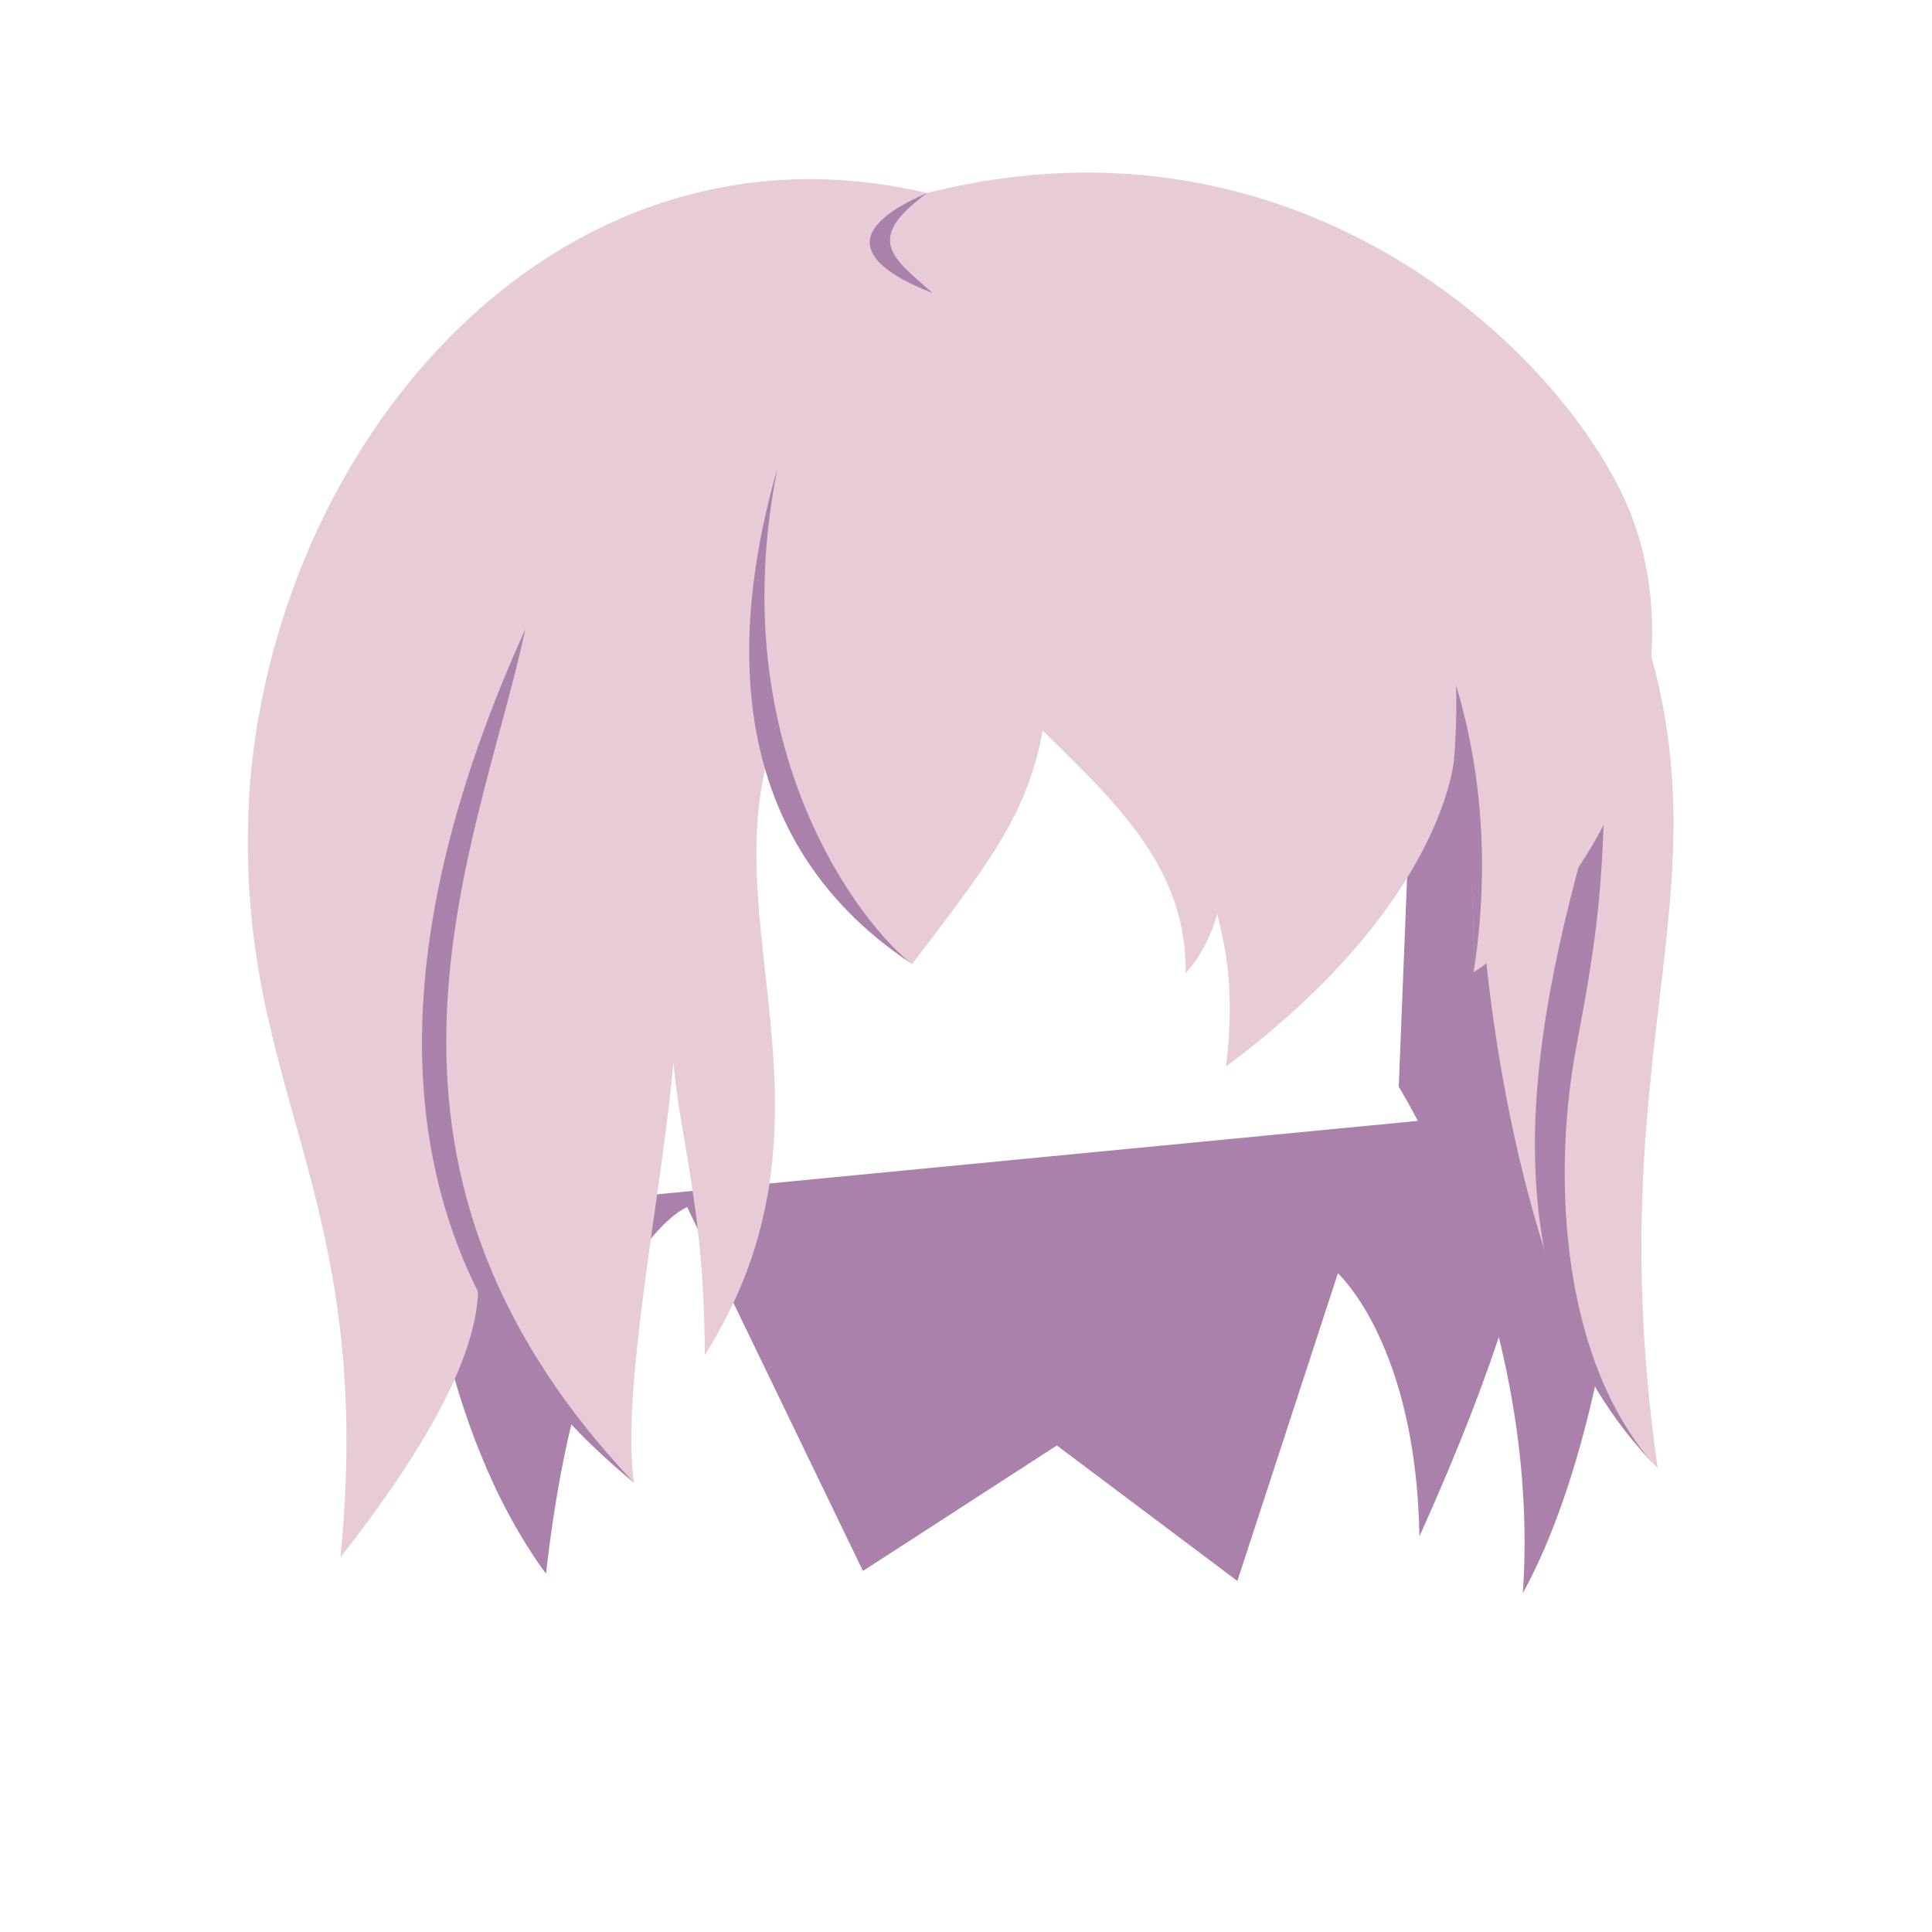
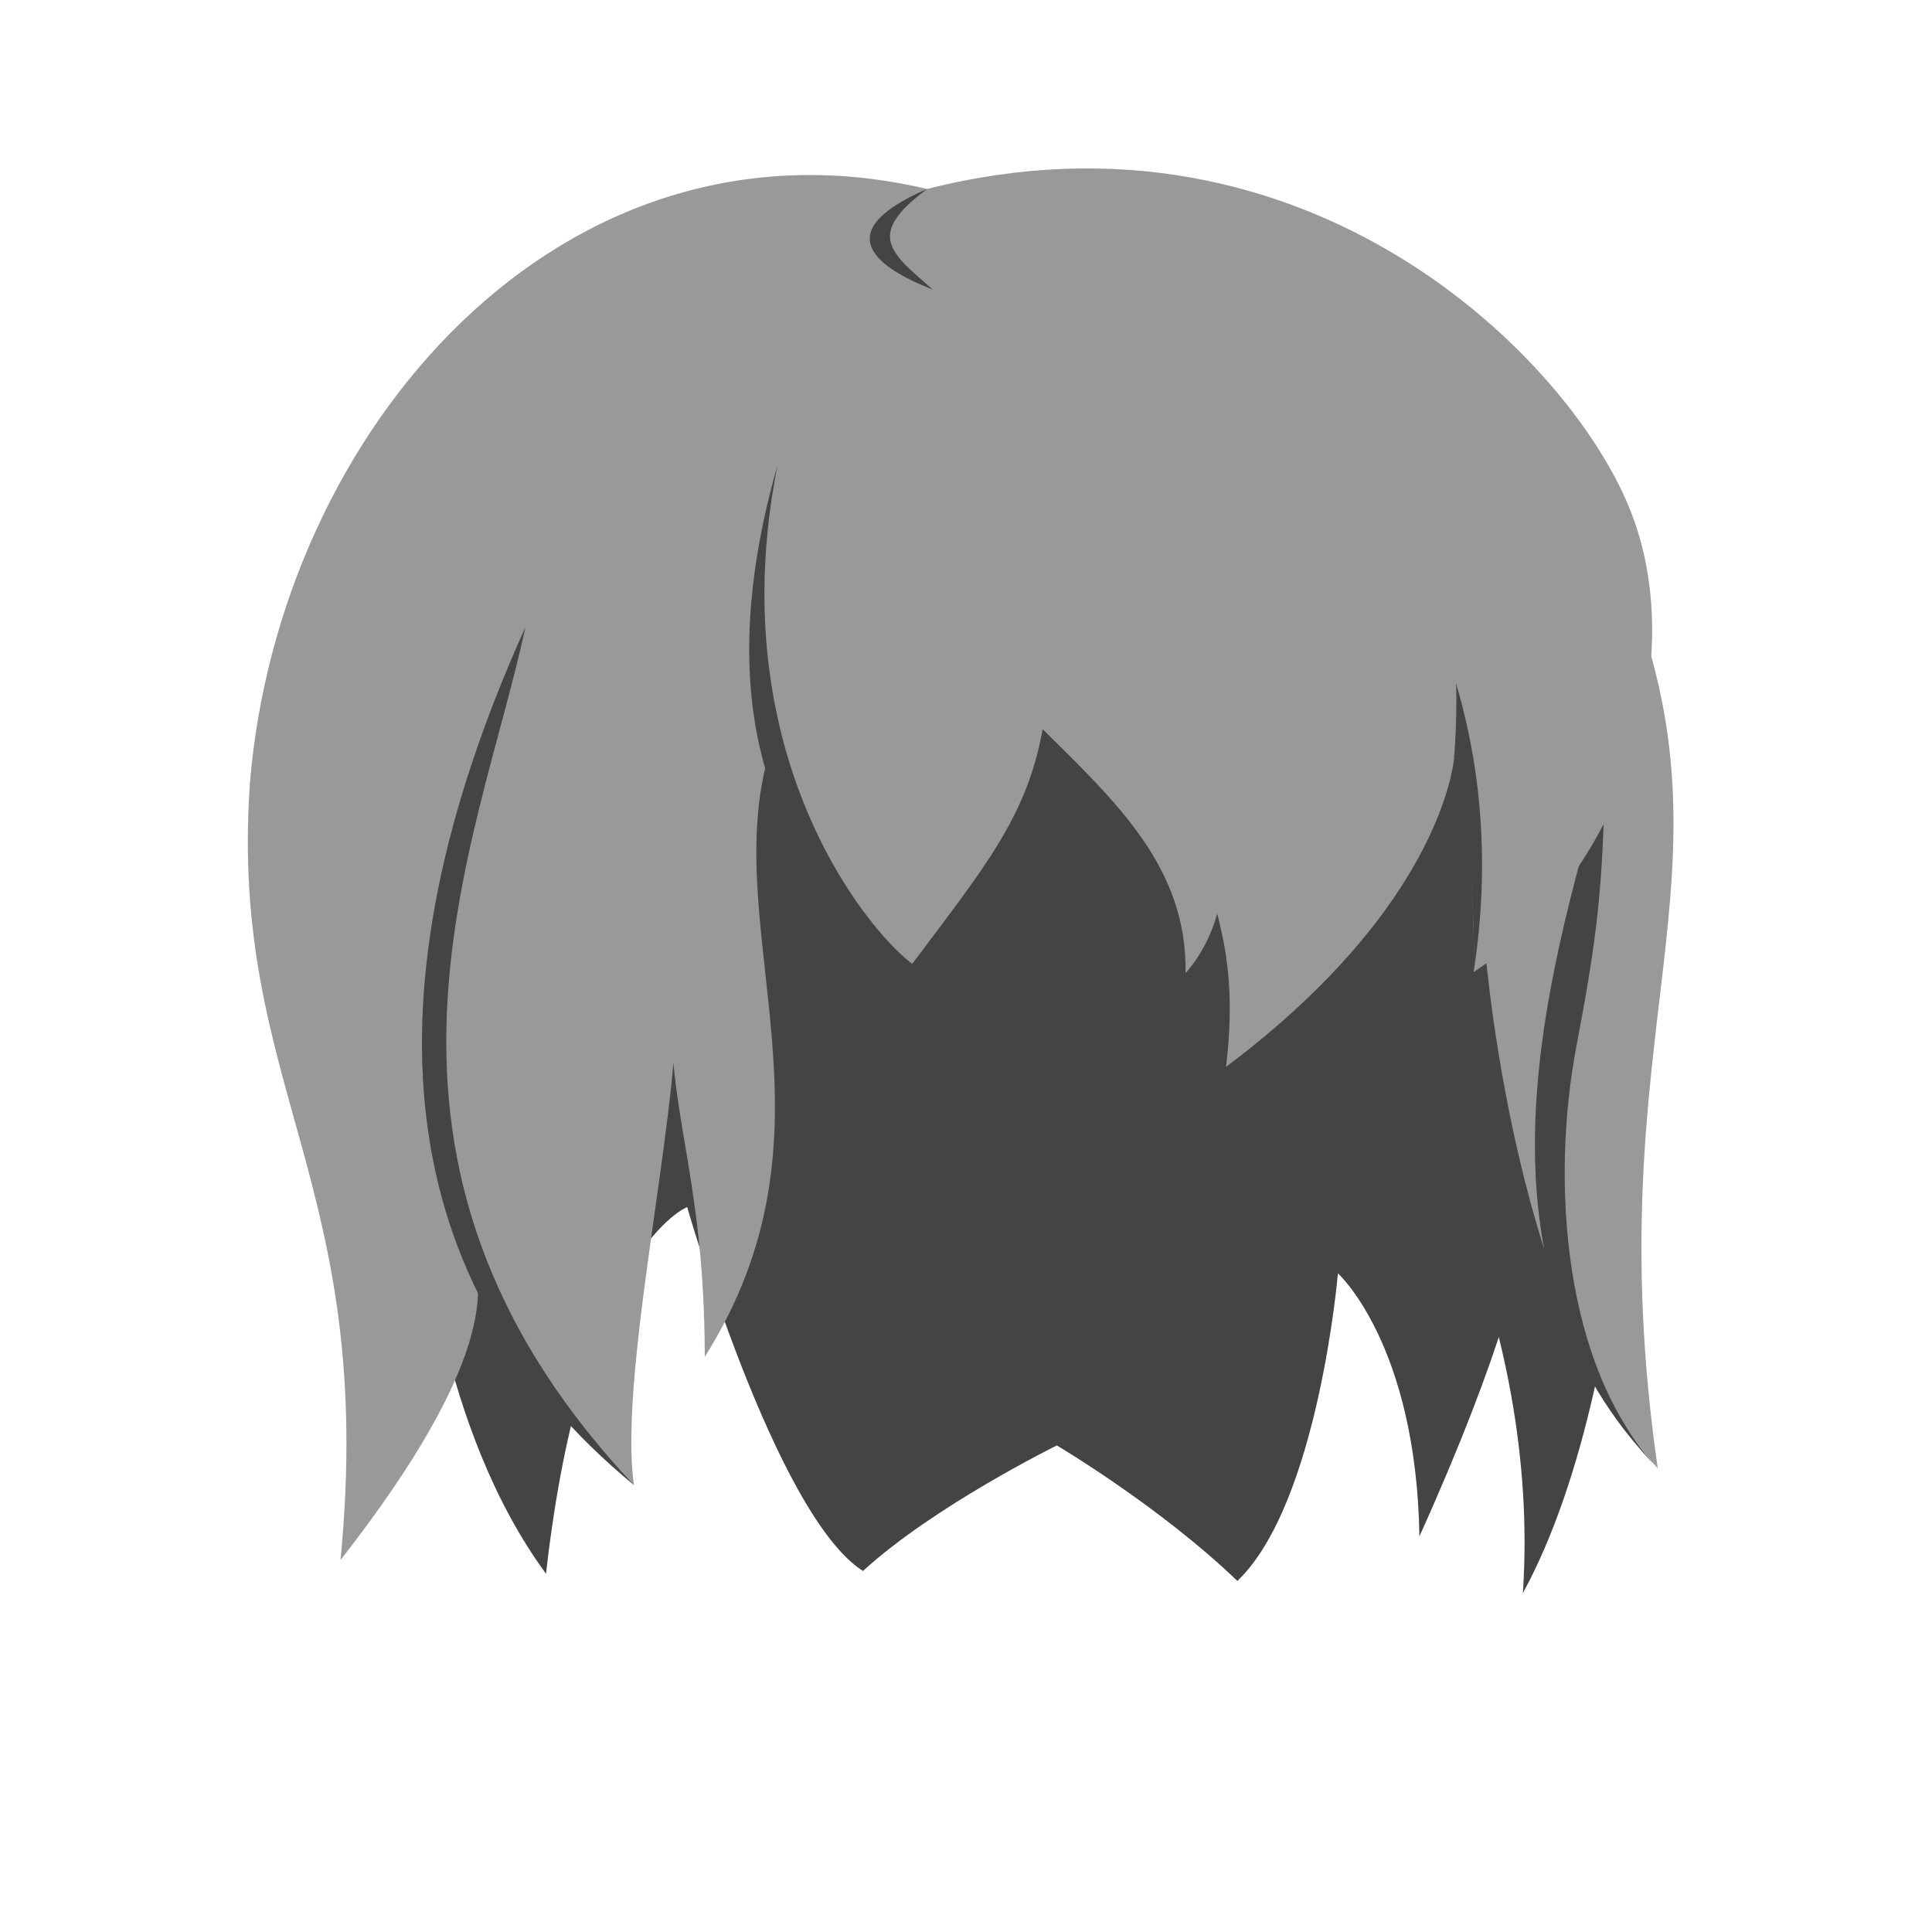
<svg xmlns="http://www.w3.org/2000/svg" xmlns:ns1="https://auroratide.com/carica" id="hair" ns1:material="hair" viewBox="0 0 1000 1000">
  <g ns1:layer="behind-body">
-     <path d="M 723.984,562.478 734.312,303.979 c 0,0 66.051,-44.477 95.393,61.884 29.342,106.361 20.681,345.008 -41.467,458.737 9.683,-144.347 -64.254,-262.122 -64.254,-262.122 z" ns1:shade="dark" fill="#aa81aa" />
-     <path d="m 219.306,629.838 c 0,0 7.322,108.432 63.308,184.739 19.062,-168.912 73.06,-189.796 73.06,-189.796 l 90.995,188.35 100.359,-64.969 93.432,70.143 52.046,-159.253 c 0,0 40.599,36.761 42.178,136.182 85.571,-189.64 55.348,-220.49 55.348,-220.49 z" ns1:shade="dark" fill="#aa81aa" />
+     <path d="M 723.984,562.478 734.312,303.979 c 0,0 66.051,-44.477 95.393,61.884 29.342,106.361 20.681,345.008 -41.467,458.737 9.683,-144.347 -64.254,-262.122 -64.254,-262.122 z" ns1:shade="dark" fill="#444444" />
+     <path d="m 219.306,629.838 c 0,0 7.322,108.432 63.308,184.739 19.062,-168.912 73.06,-189.796 73.06,-189.796 0,0 45.773,159.643 90.995,188.35 36.96,-33.799 100.359,-64.969 100.359,-64.969 0,0 53.463,31.65 93.432,70.143 41.948,-40.131 52.046,-159.253 52.046,-159.253 0,0 40.599,36.761 42.178,136.182 85.571,-189.64 55.348,-220.49 55.348,-220.49 0,0 -98.314,-403.596 -336.275,-367.018 -208.535,32.055 -234.451,422.114 -234.451,422.114 z" ns1:shade="dark" fill="#444444" />
  </g>
  <g ns1:layer="behind-head">
-     <path d="m 858.041,759.957 c -77.566,-86.51 -90.241,-278.562 -90.241,-278.562 0,0 -8.63,-185.867 73.75,-180.348 61.897,153.858 -16.388,230.721 16.491,458.91 z" fill="#e7ccd8" />
-     <path d="M 858.041,759.957 C 757.916,657.685 798.043,512.185 830.785,400.139 c -1.265,60.869 -3.96,84.019 -14.886,141.706 -13.199,69.686 -6.973,165.601 42.141,218.111 z" ns1:shade="dark" fill="#aa81aa" />
+     <path d="m 858.041,759.957 c -77.566,-86.51 -90.241,-278.562 -90.241,-278.562 0,0 -8.63,-185.867 73.75,-180.348 61.897,153.858 -16.388,230.721 16.491,458.91 z" fill="#999999" />
+     <path d="M 858.041,759.957 C 757.916,657.685 798.043,512.185 830.785,400.139 c -1.265,60.869 -3.96,84.019 -14.886,141.706 -13.199,69.686 -6.973,165.601 42.141,218.111 z" ns1:shade="dark" fill="#444444" />
  </g>
  <g ns1:layer="afore-head">
-     <path d="m 634.592,552.036 c 114.311,-85.332 118.14,-160.187 118.14,-160.187 0,0 11.158,42.277 10.015,111.373 C 837.483,454.486 874.826,346.592 844.686,267.503 814.547,188.413 677.024,49.975 479.881,99.91 290.731,55.524 144.229,224.003 129.333,406.206 c -10.825,157.327 66.045,204.758 46.907,399.836 82.132,-104.568 71.969,-141.067 69.513,-155.792 3.776,21.658 19.375,59.11 82.398,117.205 -8.991,-61.408 29.182,-214.816 20.275,-259.753 -5.337,64.782 16.229,95.375 16.366,193.667 73.52,-115.877 8.593,-216.332 32.156,-306.836 0,0 6.205,54.481 75.215,104.463 36.7,-48.826 59.388,-75.454 67.522,-120.87 37.641,37.166 74.933,71.116 73.948,125.664 13.149,-14.506 27.636,-46.358 11.309,-73.768 -5.437,33.967 18.342,50.419 9.648,122.012 z" fill="#e7ccd8" />
-     <path d="m 762.746,503.222 c 1.41,-62.9 -9.797,-163.772 -64.905,-254.942 71.334,90.348 75.488,187.588 64.905,254.942 z" ns1:shade="dark" fill="#aa81aa" />
-     <path d="M 328.15,767.455 C 202.942,664.754 185.825,515.576 271.952,325.574 247.764,438.114 168.868,599.253 328.15,767.455 Z" ns1:shade="dark" fill="#aa81aa" />
-     <path d="m 479.881,99.91 c -52.481,22.584 -24.939,41.016 2.92,51.81 -20.958,-18.46 -35.691,-27.736 -2.92,-51.81 z" ns1:shade="dark" fill="#aa81aa" />
-     <path d="M 472.163,498.997 C 369.315,431.191 380.611,317.899 402.455,242.167 372.934,388.959 447.833,480.907 472.163,498.997 Z" ns1:shade="dark" fill="#aa81aa" />
-     <path d="M 752.731,391.849 C 762.428,257.855 703.566,249.689 685.797,228.628 l 19.771,70.013 z" fill="#e7ccd8" />
+     <path d="M 634.592,552.199 C 748.902,466.442 752.731,391.213 752.731,391.213 c 0,0 11.158,42.488 10.015,111.928 C 837.483,454.163 874.826,345.732 844.686,266.248 814.547,186.764 677.024,47.636 479.881,97.82 290.731,53.212 144.229,222.532 129.333,405.642 c -10.825,158.111 66.045,205.778 46.907,401.828 82.132,-105.089 71.969,-141.77 69.513,-156.568 3.776,21.766 19.375,59.405 82.398,117.789 -8.991,-61.714 29.182,-215.887 20.275,-261.047 -5.337,65.104 16.229,95.85 16.366,194.632 73.52,-116.454 8.593,-217.41 32.156,-308.365 0,0 6.205,54.753 75.215,104.984 36.7,-49.07 59.388,-75.83 67.522,-121.472 37.641,37.351 74.933,71.47 73.948,126.29 13.149,-14.578 27.636,-46.589 11.309,-74.135 -5.437,34.136 18.342,50.67 9.648,122.62 z" fill="#999999" />
+     <path d="m 762.746,503.141 c 1.41,-63.213 -9.797,-164.588 -64.905,-256.212 71.334,90.798 75.488,188.523 64.905,256.212 z" ns1:shade="dark" fill="#444444" />
+     <path d="M 328.15,768.691 C 202.942,665.479 185.825,515.557 271.952,324.608 c -24.187,113.101 -103.084,275.043 56.199,444.083 z" ns1:shade="dark" fill="#444444" />
+     <path d="m 479.881,97.82 c -52.481,22.696 -24.939,41.22 2.92,52.068 -20.958,-18.552 -35.691,-27.874 -2.92,-52.068 z" ns1:shade="dark" fill="#444444" />
+     <path d="M 472.163,498.895 C 369.315,430.752 380.611,316.895 402.455,240.786 372.934,388.309 447.833,480.716 472.163,498.895 Z" ns1:shade="dark" fill="#444444" />
+     <path d="M 752.731,391.213 C 762.428,256.552 703.566,248.346 685.797,227.18 l 19.771,70.362 z" fill="#999999" />
  </g>
</svg>
